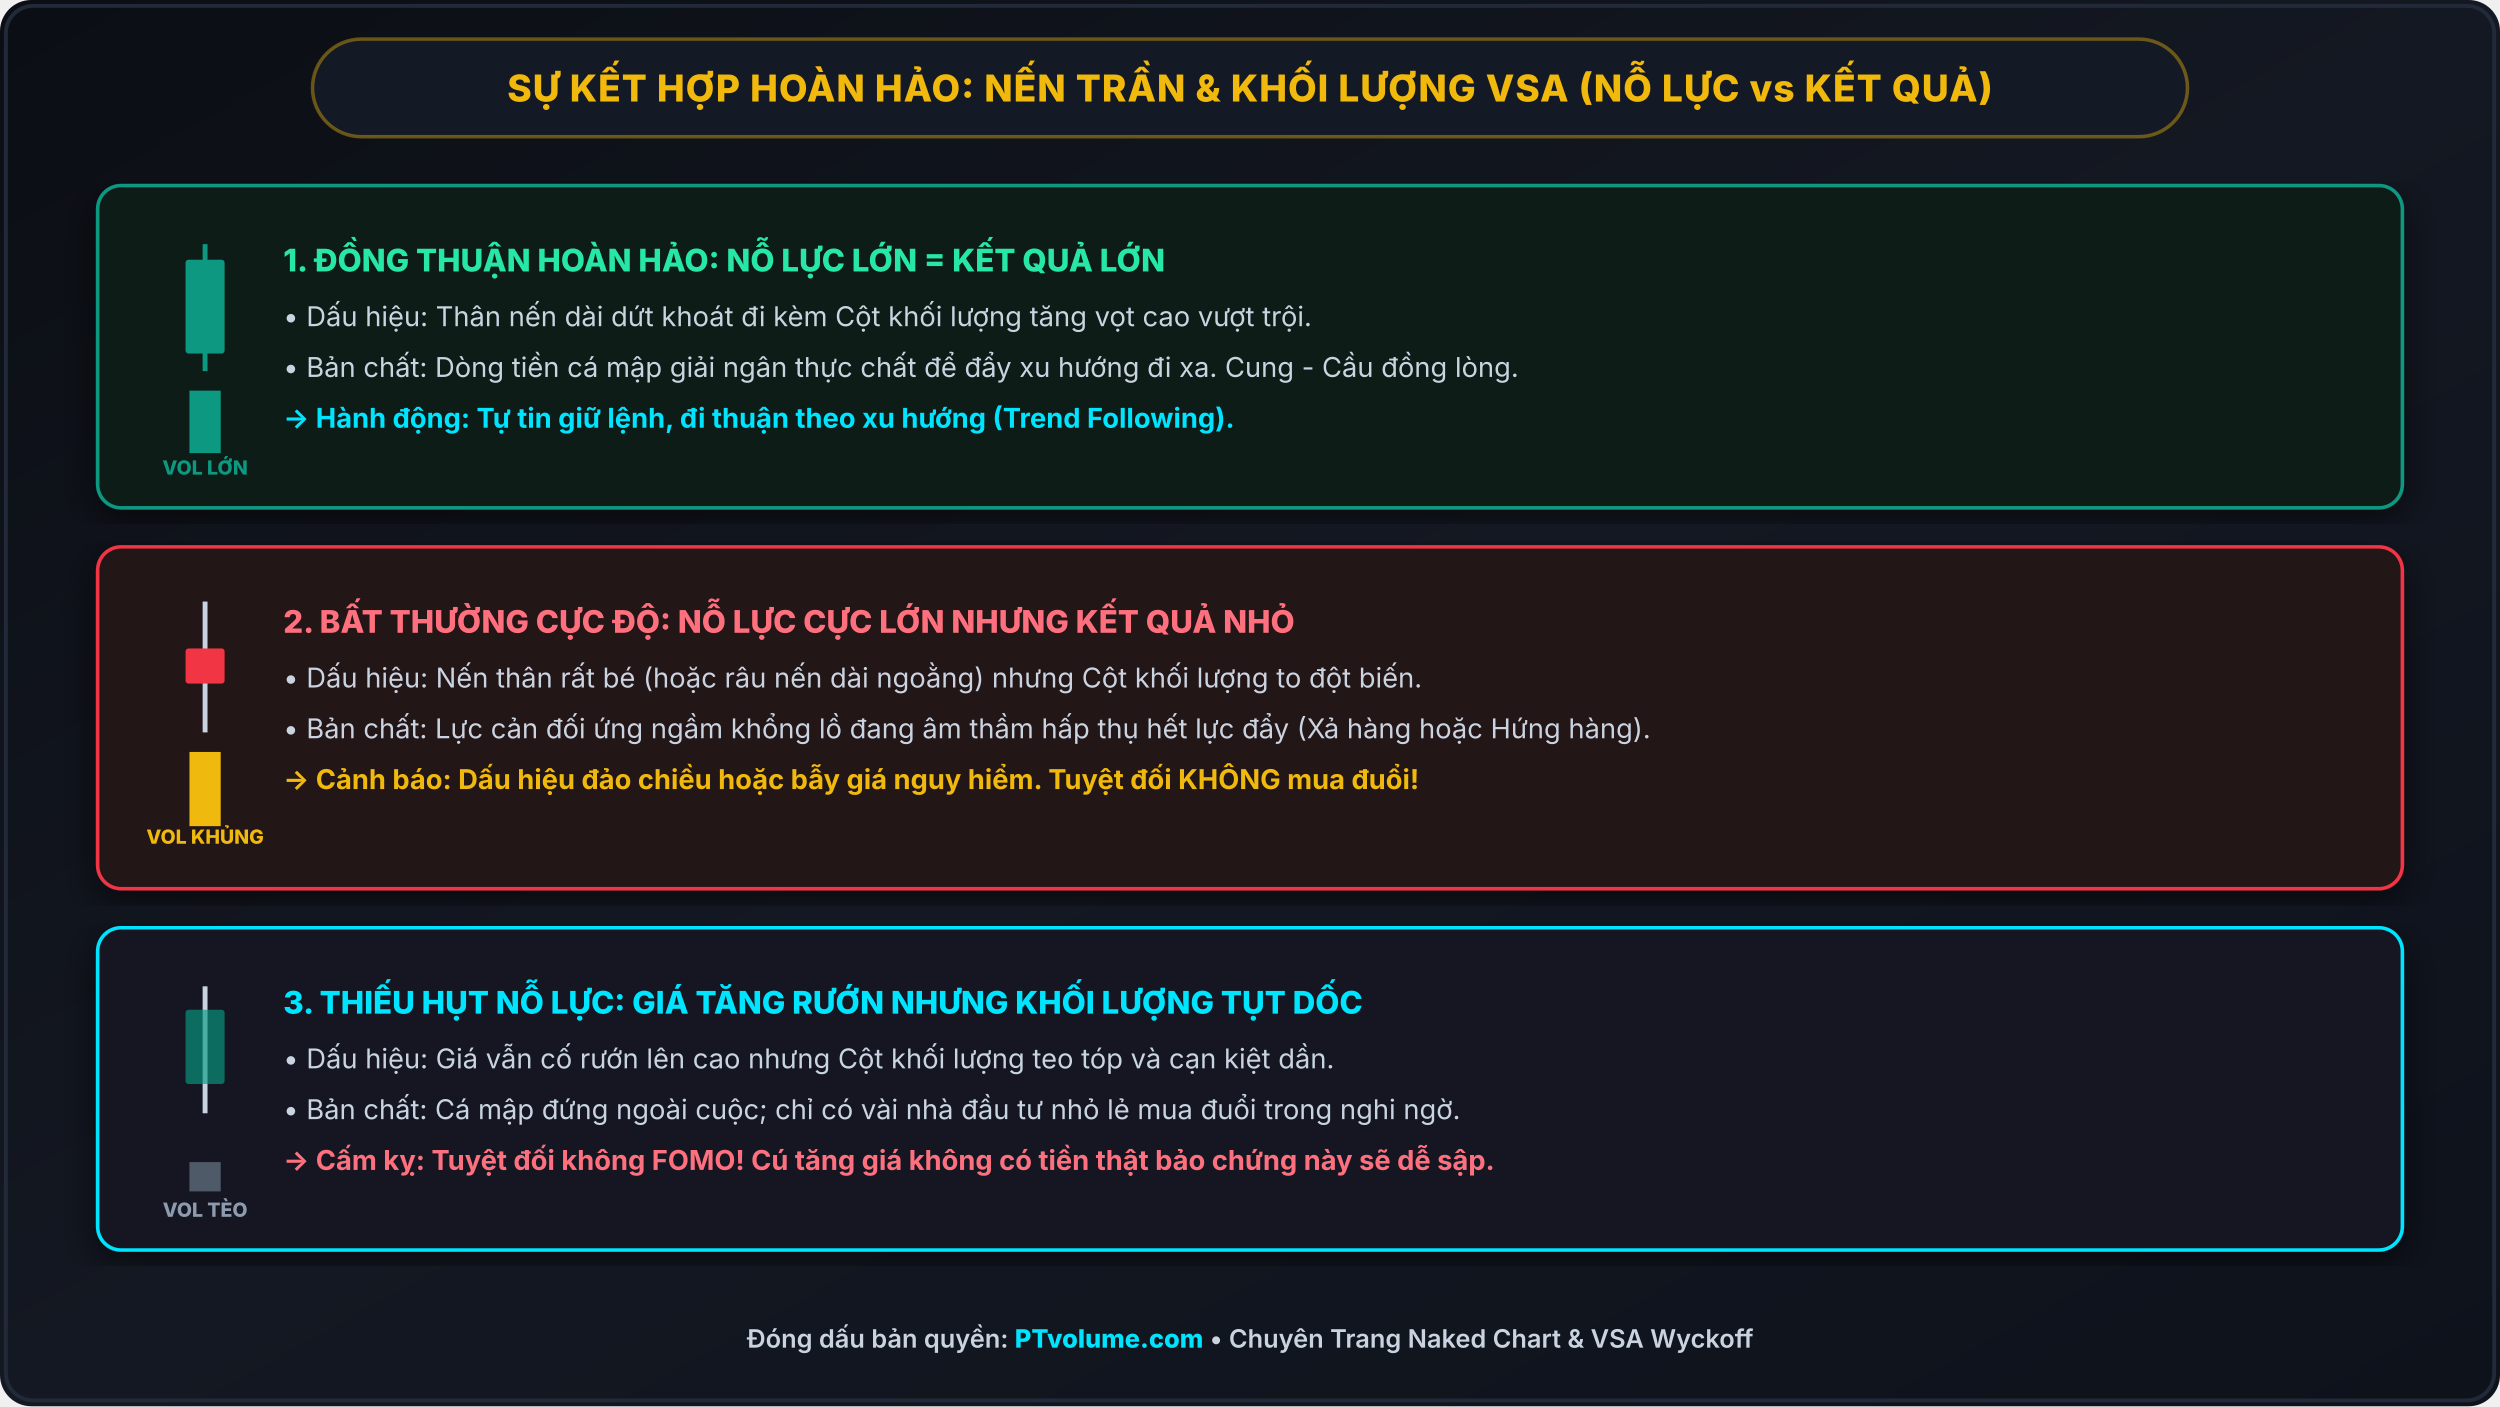
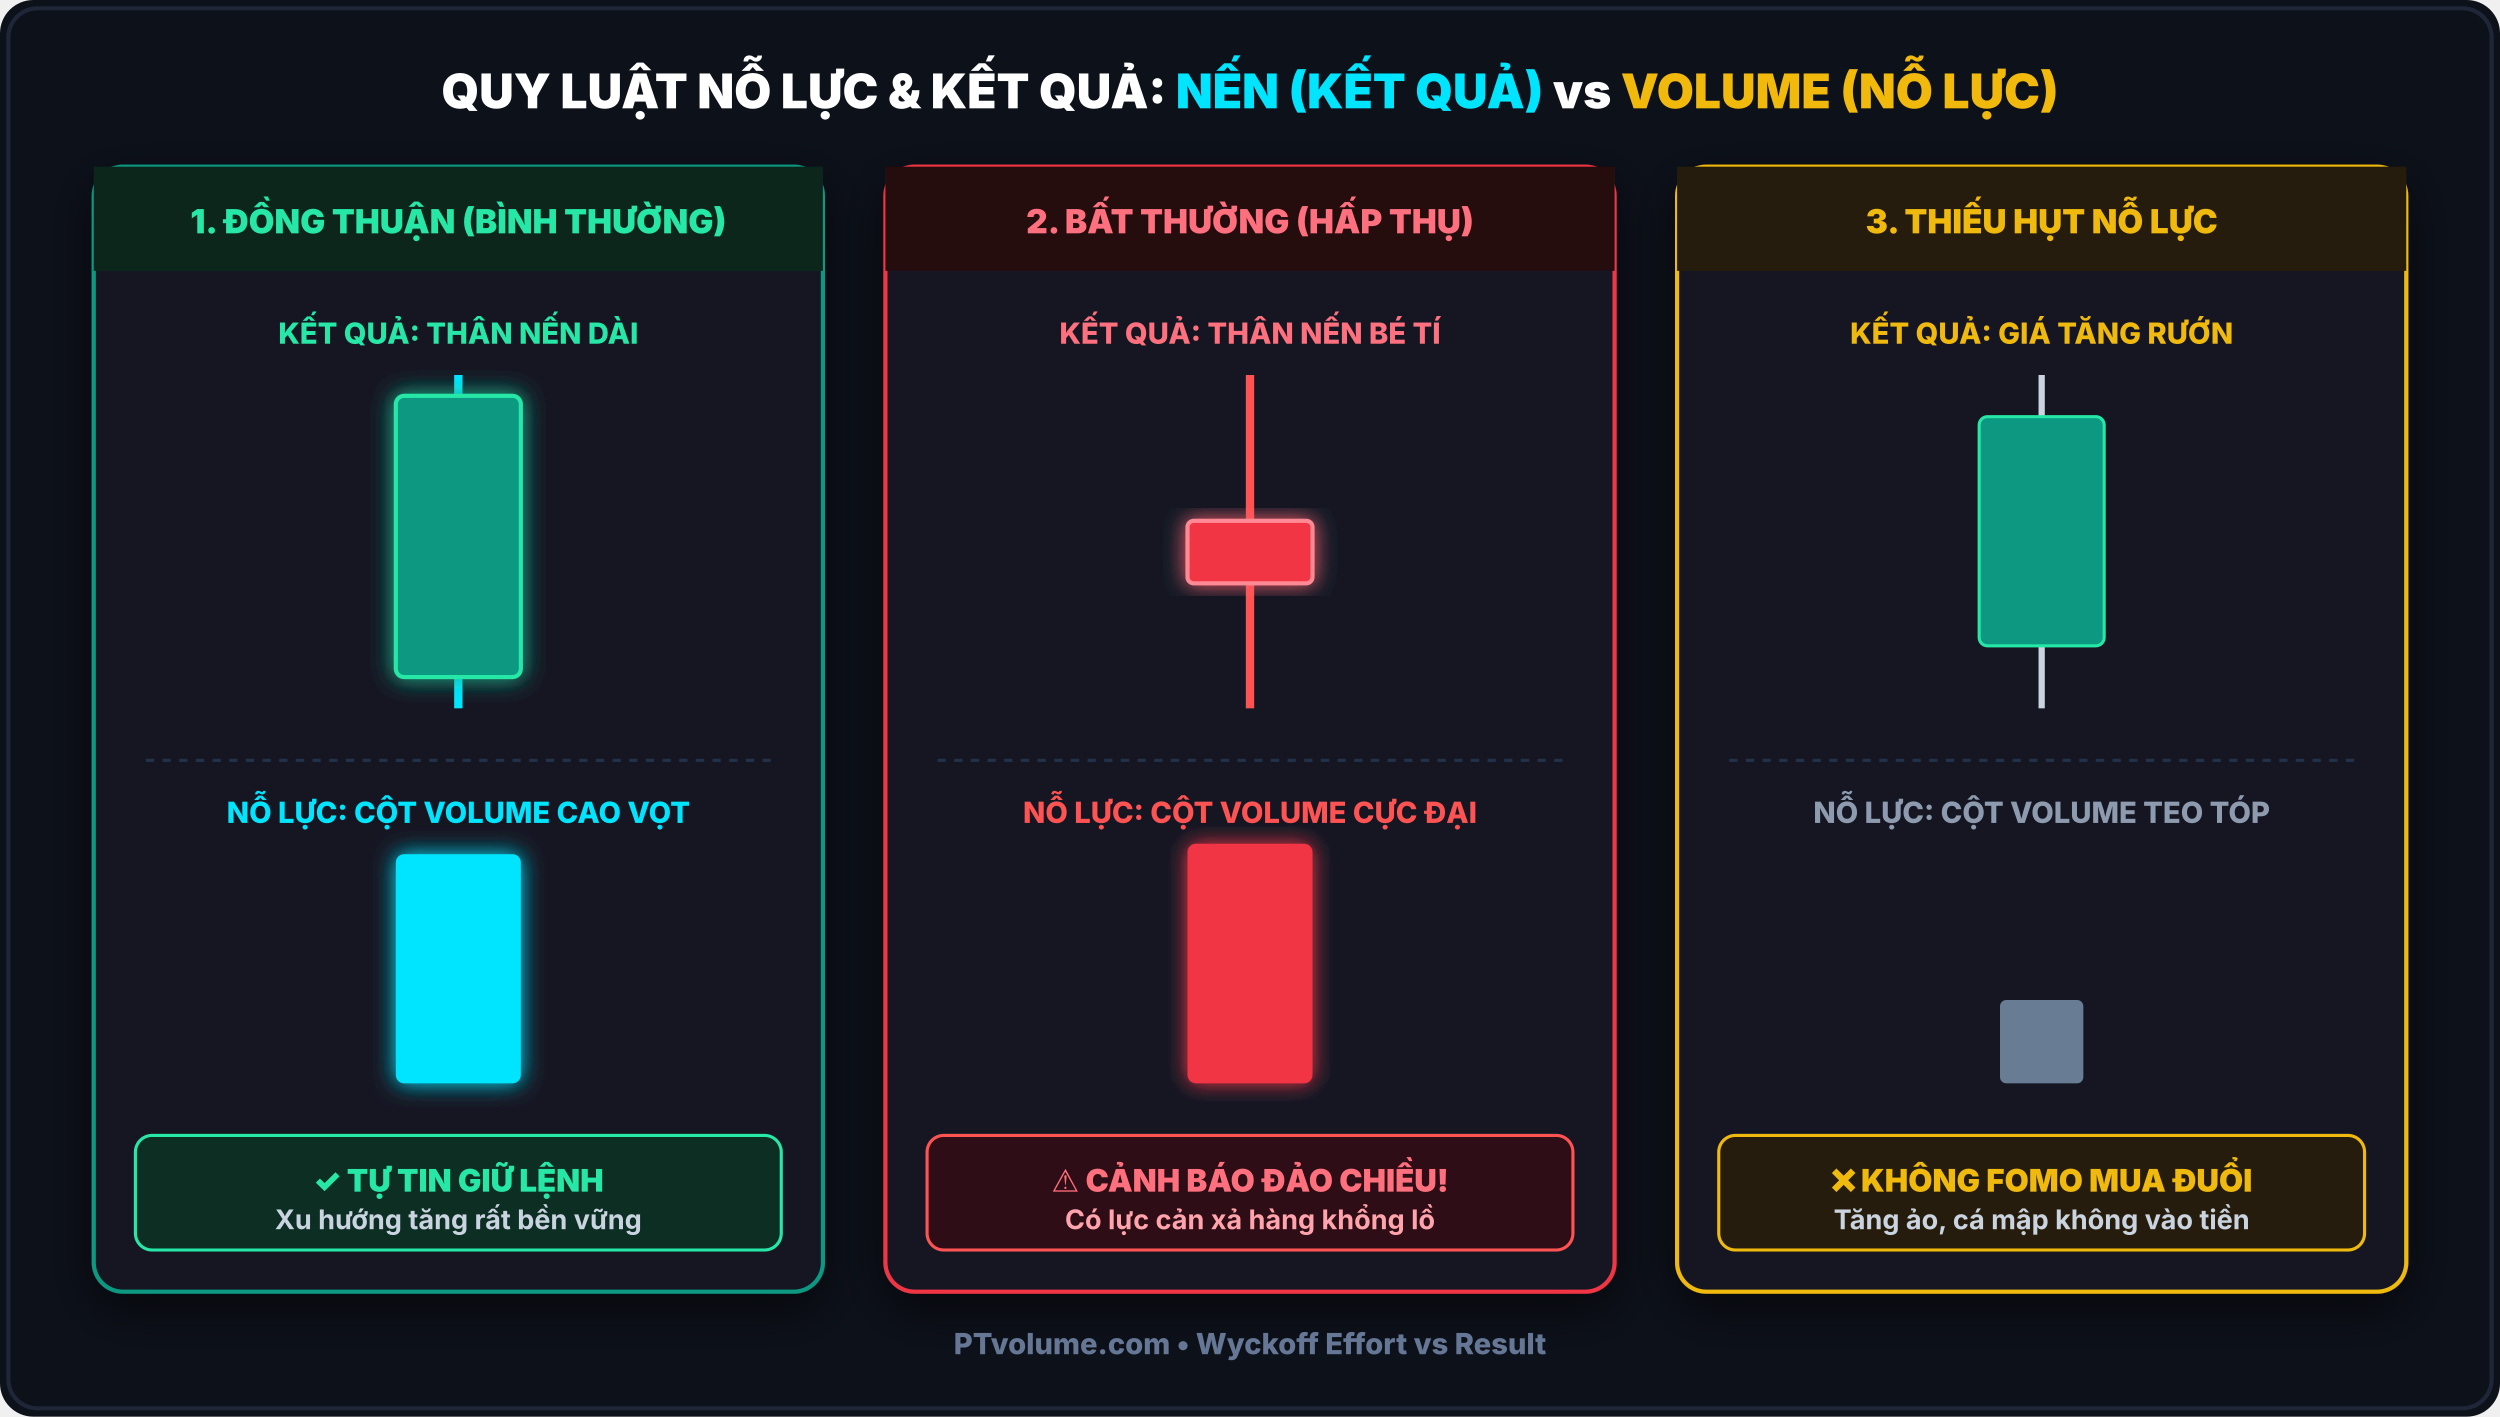
- <svg xmlns="http://www.w3.org/2000/svg" viewBox="0 0 1280 720" width="100%" height="100%" style="background:#0B0E14; font-family: 'Inter', system-ui, -apple-system, sans-serif;">
+ <svg xmlns="http://www.w3.org/2000/svg" viewBox="0 0 1200 680" width="100%" height="100%" style="background:#0D111A; font-family: 'Inter', -apple-system, BlinkMacSystemFont, sans-serif;">
  <defs>
-     <linearGradient id="bg-canvas-5" x1="0%" y1="0%" x2="100%" y2="100%">
-       <stop offset="0%" stop-color="#0B0E14" />
-       <stop offset="50%" stop-color="#141822" />
-       <stop offset="100%" stop-color="#0E121B" />
-     </linearGradient>
-     <filter id="shadow-5" x="-5%" y="-5%" width="110%" height="110%">
-       <feDropShadow dx="0" dy="6" stdDeviation="10" flood-color="#000" flood-opacity="0.6" />
+     <filter id="glow-cyan" x="-20%" y="-20%" width="140%" height="140%">
+       <feGaussianBlur stdDeviation="5" result="blur" />
+       <feMerge>
+         <feMergeNode in="blur" />
+         <feMergeNode in="SourceGraphic" />
+       </feMerge>
+     </filter>
+     <filter id="glow-red" x="-20%" y="-20%" width="140%" height="140%">
+       <feGaussianBlur stdDeviation="5" result="blur" />
+       <feMerge>
+         <feMergeNode in="blur" />
+         <feMergeNode in="SourceGraphic" />
+       </feMerge>
+     </filter>
+     <filter id="drop-shadow" x="-10%" y="-10%" width="120%" height="120%">
+       <feDropShadow dx="0" dy="8" stdDeviation="12" flood-color="#000" flood-opacity="0.6" />
    </filter>
  </defs>
-   <rect width="1280" height="720" fill="url(#bg-canvas-5)" rx="16" />
-   <rect width="1274" height="714" x="3" y="3" fill="none" stroke="#222938" stroke-width="2" rx="14" />
-   <g transform="translate(640, 45)" text-anchor="middle">
-     <rect x="-480" y="-25" width="960" height="50" rx="25" fill="#141926" stroke="rgba(240, 185, 11, 0.4)" stroke-width="1.8" />
-     <text y="7" font-size="19" font-weight="800" fill="#F0B90B" letter-spacing="0.5">
-       SỰ KẾT HỢP HOÀN HẢO: NẾN TRẦN &amp; KHỐI LƯỢNG VSA (NỖ LỰC vs KẾT QUẢ)
-     </text>
+   <rect width="1200" height="680" fill="#0D111A" rx="16" />
+   <rect width="1192" height="672" x="4" y="4" fill="none" stroke="#1E2638" stroke-width="2" rx="14" />
+   <text x="600" y="52" font-size="23" font-weight="900" fill="#FFFFFF" text-anchor="middle">
+     QUY LUẬT NỖ LỰC &amp; KẾT QUẢ: <tspan fill="#00E5FF">NẾN (KẾT QUẢ)</tspan> vs <tspan fill="#F0B90B">VOLUME (NỖ LỰC)</tspan>
+   </text>
+   <g transform="translate(45, 80)" filter="url(#drop-shadow)">
+     <rect width="350" height="540" rx="14" fill="#131824" stroke="#089981" stroke-width="2" />
+     <rect x="0" y="0" width="350" height="50" rx="14 14 0 0" fill="#09281E" />
+     <text x="175" y="32" font-size="16" font-weight="900" fill="#26E7A6" text-anchor="middle">1. ĐỒNG THUẬN (BÌNH THƯỜNG)</text>
+     <g transform="translate(0, 65)">
+       <text x="175" y="20" font-size="14" font-weight="800" fill="#26E7A6" text-anchor="middle">KẾT QUẢ: THÂN NẾN DÀI</text>
+       <line x1="175" y1="35" x2="175" y2="195" stroke="#00E5FF" stroke-width="4" />
+       <rect x="145" y="45" width="60" height="135" rx="4" fill="#089981" stroke="#26E7A6" stroke-width="2" filter="url(#glow-cyan)" />
+     </g>
+     <line x1="25" y1="285" x2="325" y2="285" stroke="#223048" stroke-width="1.5" stroke-dasharray="4,4" />
+     <g transform="translate(0, 300)">
+       <text x="175" y="15" font-size="14" font-weight="800" fill="#00E5FF" text-anchor="middle">NỖ LỰC: CỘT VOLUME CAO VỌT</text>
+       <rect x="145" y="30" width="60" height="110" rx="4" fill="#00E5FF" filter="url(#glow-cyan)" />
+     </g>
+     <rect x="20" y="465" width="310" height="55" rx="8" fill="#0A2D22" stroke="#26E7A6" stroke-width="1.5" />
+     <text x="175" y="492" font-size="15" font-weight="900" fill="#26E7A6" text-anchor="middle">✓ TỰ TIN GIỮ LỆNH</text>
+     <text x="175" y="510" font-size="13" font-weight="700" fill="#CAD4E0" text-anchor="middle">Xu hướng tăng rất bền vững</text>
  </g>
-   <g transform="translate(50, 95)" filter="url(#shadow-5)">
-     <rect width="1180" height="165" rx="12" fill="#0E1A17" stroke="#089981" stroke-width="1.8" />
-     <g transform="translate(30, 20)">
-       <line x1="25" y1="10" x2="25" y2="75" stroke="#089981" stroke-width="2.5" />
-       <rect x="15" y="18" width="20" height="48" fill="#089981" rx="1.5" />
-       <rect x="17" y="85" width="16" height="32" fill="#089981" />
-       <text x="25" y="128" font-size="10" fill="#089981" font-weight="800" text-anchor="middle">VOL LỚN</text>
-       <text x="65" y="24" font-size="16" font-weight="800" fill="#26E7A6">1. ĐỒNG THUẬN HOÀN HẢO: NỖ LỰC LỚN = KẾT QUẢ LỚN</text>
-       <text x="65" y="52" font-size="14" fill="#CAD4E0">• Dấu hiệu: Thân nến dài dứt khoát đi kèm Cột khối lượng tăng vọt cao vượt trội.</text>
-       <text x="65" y="78" font-size="14" fill="#CAD4E0">• Bản chất: Dòng tiền cá mập giải ngân thực chất để đẩy xu hướng đi xa. Cung - Cầu đồng lòng.</text>
-       <text x="65" y="104" font-size="14" fill="#00E5FF" font-weight="700">→ Hành động: Tự tin giữ lệnh, đi thuận theo xu hướng (Trend Following).</text>
+   <g transform="translate(425, 80)" filter="url(#drop-shadow)">
+     <rect width="350" height="540" rx="14" fill="#131824" stroke="#F23645" stroke-width="2" />
+     <rect x="0" y="0" width="350" height="50" rx="14 14 0 0" fill="#280A10" />
+     <text x="175" y="32" font-size="16" font-weight="900" fill="#FF707E" text-anchor="middle">2. BẤT THƯỜNG (HẤP THỤ)</text>
+     <g transform="translate(0, 65)">
+       <text x="175" y="20" font-size="14" font-weight="800" fill="#FF707E" text-anchor="middle">KẾT QUẢ: THÂN NẾN BÉ TÍ</text>
+       <line x1="175" y1="35" x2="175" y2="195" stroke="#FF5252" stroke-width="4" />
+       <rect x="145" y="105" width="60" height="30" rx="3" fill="#F23645" stroke="#FF8A95" stroke-width="2" filter="url(#glow-red)" />
    </g>
+     <line x1="25" y1="285" x2="325" y2="285" stroke="#223048" stroke-width="1.5" stroke-dasharray="4,4" />
+     <g transform="translate(0, 300)">
+       <text x="175" y="15" font-size="14" font-weight="800" fill="#FF5252" text-anchor="middle">NỖ LỰC: CỘT VOLUME CỰC ĐẠI</text>
+       <rect x="145" y="25" width="60" height="115" rx="4" fill="#F23645" filter="url(#glow-red)" />
+     </g>
+     <rect x="20" y="465" width="310" height="55" rx="8" fill="#2E0A12" stroke="#FF5252" stroke-width="1.5" />
+     <text x="175" y="492" font-size="15" font-weight="900" fill="#FF707E" text-anchor="middle">⚠️ CẢNH BÁO ĐẢO CHIỀU!</text>
+     <text x="175" y="510" font-size="13" font-weight="700" fill="#FFA4AC" text-anchor="middle">Có lực cản xả hàng khổng lồ</text>
  </g>
-   <g transform="translate(50, 280)" filter="url(#shadow-5)">
-     <rect width="1180" height="175" rx="12" fill="#221216" stroke="#F23645" stroke-width="1.8" />
-     <g transform="translate(30, 20)">
-       <line x1="25" y1="8" x2="25" y2="75" stroke="#CAD4E0" stroke-width="2.5" />
-       <rect x="15" y="32" width="20" height="18" fill="#F23645" rx="1.5" />
-       <rect x="17" y="85" width="16" height="38" fill="#F0B90B" />
-       <text x="25" y="132" font-size="10" fill="#F0B90B" font-weight="800" text-anchor="middle">VOL KHỦNG</text>
-       <text x="65" y="24" font-size="16" font-weight="800" fill="#FF707E">2. BẤT THƯỜNG CỰC ĐỘ: NỖ LỰC CỰC LỚN NHƯNG KẾT QUẢ NHỎ</text>
-       <text x="65" y="52" font-size="14" fill="#CAD4E0">• Dấu hiệu: Nến thân rất bé (hoặc râu nến dài ngoằng) nhưng Cột khối lượng to đột biến.</text>
-       <text x="65" y="78" font-size="14" fill="#CAD4E0">• Bản chất: Lực cản đối ứng ngầm khổng lồ đang âm thầm hấp thụ hết lực đẩy (Xả hàng hoặc Hứng hàng).</text>
-       <text x="65" y="104" font-size="14" fill="#F0B90B" font-weight="700">→ Cảnh báo: Dấu hiệu đảo chiều hoặc bẫy giá nguy hiểm. Tuyệt đối KHÔNG mua đuổi!</text>
+   <g transform="translate(805, 80)" filter="url(#drop-shadow)">
+     <rect width="350" height="540" rx="14" fill="#131824" stroke="#F0B90B" stroke-width="2" />
+     <rect x="0" y="0" width="350" height="50" rx="14 14 0 0" fill="#251C08" />
+     <text x="175" y="32" font-size="16" font-weight="900" fill="#F0B90B" text-anchor="middle">3. THIẾU HỤT NỖ LỰC</text>
+     <g transform="translate(0, 65)">
+       <text x="175" y="20" font-size="14" font-weight="800" fill="#F0B90B" text-anchor="middle">KẾT QUẢ: GIÁ TĂNG RƯỚN</text>
+       <line x1="175" y1="35" x2="175" y2="195" stroke="#CAD4E0" stroke-width="3" />
+       <rect x="145" y="55" width="60" height="110" rx="4" fill="#089981" stroke="#26E7A6" stroke-width="1.5" />
    </g>
+     <line x1="25" y1="285" x2="325" y2="285" stroke="#223048" stroke-width="1.5" stroke-dasharray="4,4" />
+     <g transform="translate(0, 300)">
+       <text x="175" y="15" font-size="14" font-weight="800" fill="#8E9BAE" text-anchor="middle">NỖ LỰC: CỘT VOLUME TEO TÓP</text>
+       <rect x="155" y="100" width="40" height="40" rx="3" fill="#687C94" />
+     </g>
+     <rect x="20" y="465" width="310" height="55" rx="8" fill="#281F0A" stroke="#F0B90B" stroke-width="1.5" />
+     <text x="175" y="492" font-size="15" font-weight="900" fill="#F0B90B" text-anchor="middle">❌ KHÔNG FOMO MUA ĐUỔI</text>
+     <text x="175" y="510" font-size="13" font-weight="700" fill="#CAD4E0" text-anchor="middle">Tăng ảo, cá mập không vào tiền</text>
  </g>
-   <g transform="translate(50, 475)" filter="url(#shadow-5)">
-     <rect width="1180" height="165" rx="12" fill="#121824" stroke="#00E5FF" stroke-width="1.8" />
-     <g transform="translate(30, 20)">
-       <line x1="25" y1="10" x2="25" y2="75" stroke="#CAD4E0" stroke-width="2.5" />
-       <rect x="15" y="22" width="20" height="38" fill="#089981" opacity="0.65" rx="1.5" />
-       <rect x="17" y="100" width="16" height="15" fill="#8E9BAE" opacity="0.5" />
-       <text x="25" y="128" font-size="10" fill="#8E9BAE" font-weight="800" text-anchor="middle">VOL TÈO</text>
-       <text x="65" y="24" font-size="16" font-weight="800" fill="#00E5FF">3. THIẾU HỤT NỖ LỰC: GIÁ TĂNG RƯỚN NHƯNG KHỐI LƯỢNG TỤT DỐC</text>
-       <text x="65" y="52" font-size="14" fill="#CAD4E0">• Dấu hiệu: Giá vẫn cố rướn lên cao nhưng Cột khối lượng teo tóp và cạn kiệt dần.</text>
-       <text x="65" y="78" font-size="14" fill="#CAD4E0">• Bản chất: Cá mập đứng ngoài cuộc; chỉ có vài nhà đầu tư nhỏ lẻ mua đuổi trong nghi ngờ.</text>
-       <text x="65" y="104" font-size="14" fill="#FF707E" font-weight="700">→ Cấm kỵ: Tuyệt đối không FOMO! Cú tăng giá không có tiền thật bảo chứng này sẽ dễ sập.</text>
-     </g>
-   </g>
-   <g transform="translate(640, 690)" text-anchor="middle">
-     <text font-size="13" fill="#CAD4E0" font-weight="600">
-       Đóng dấu bản quyền: <tspan fill="#00E5FF" font-weight="800">PTvolume.com</tspan> • Chuyên Trang Naked Chart &amp; VSA Wyckoff
-     </text>
-   </g>
+   <text x="600" y="650" font-size="14" font-weight="800" fill="#657795" text-anchor="middle">
+     PTvolume.com • Wyckoff Effort vs Result
+   </text>
</svg>
